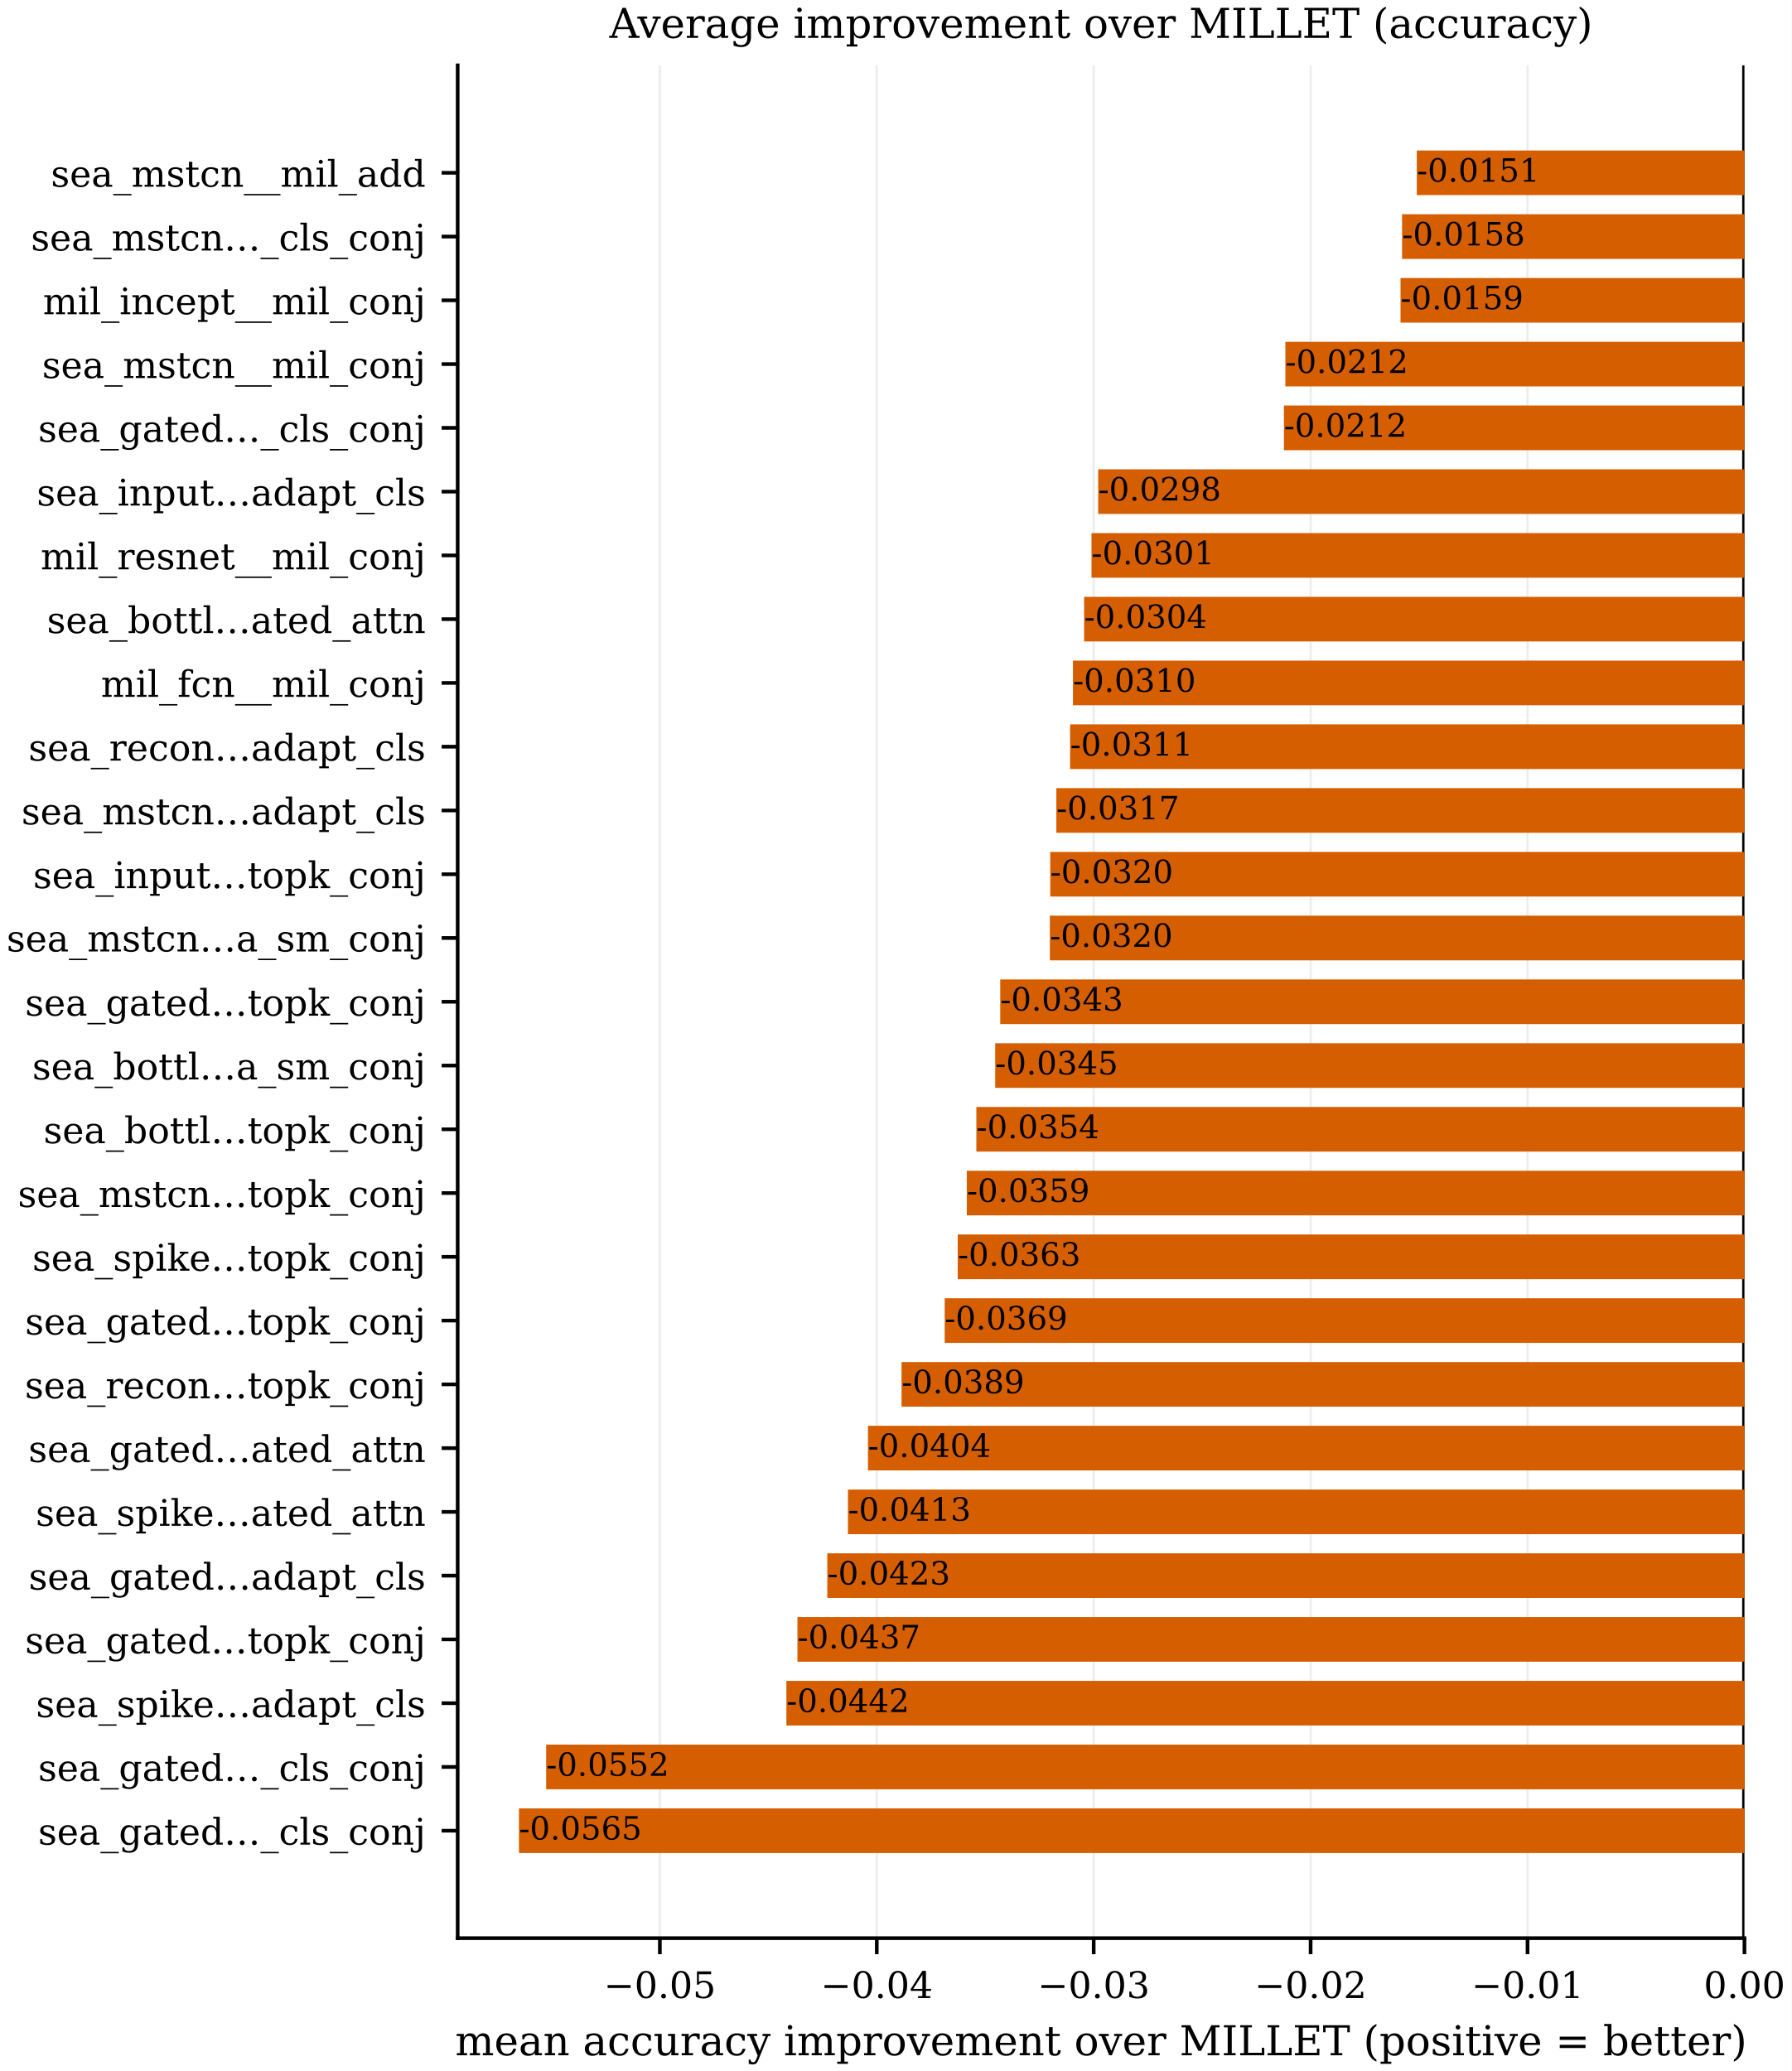
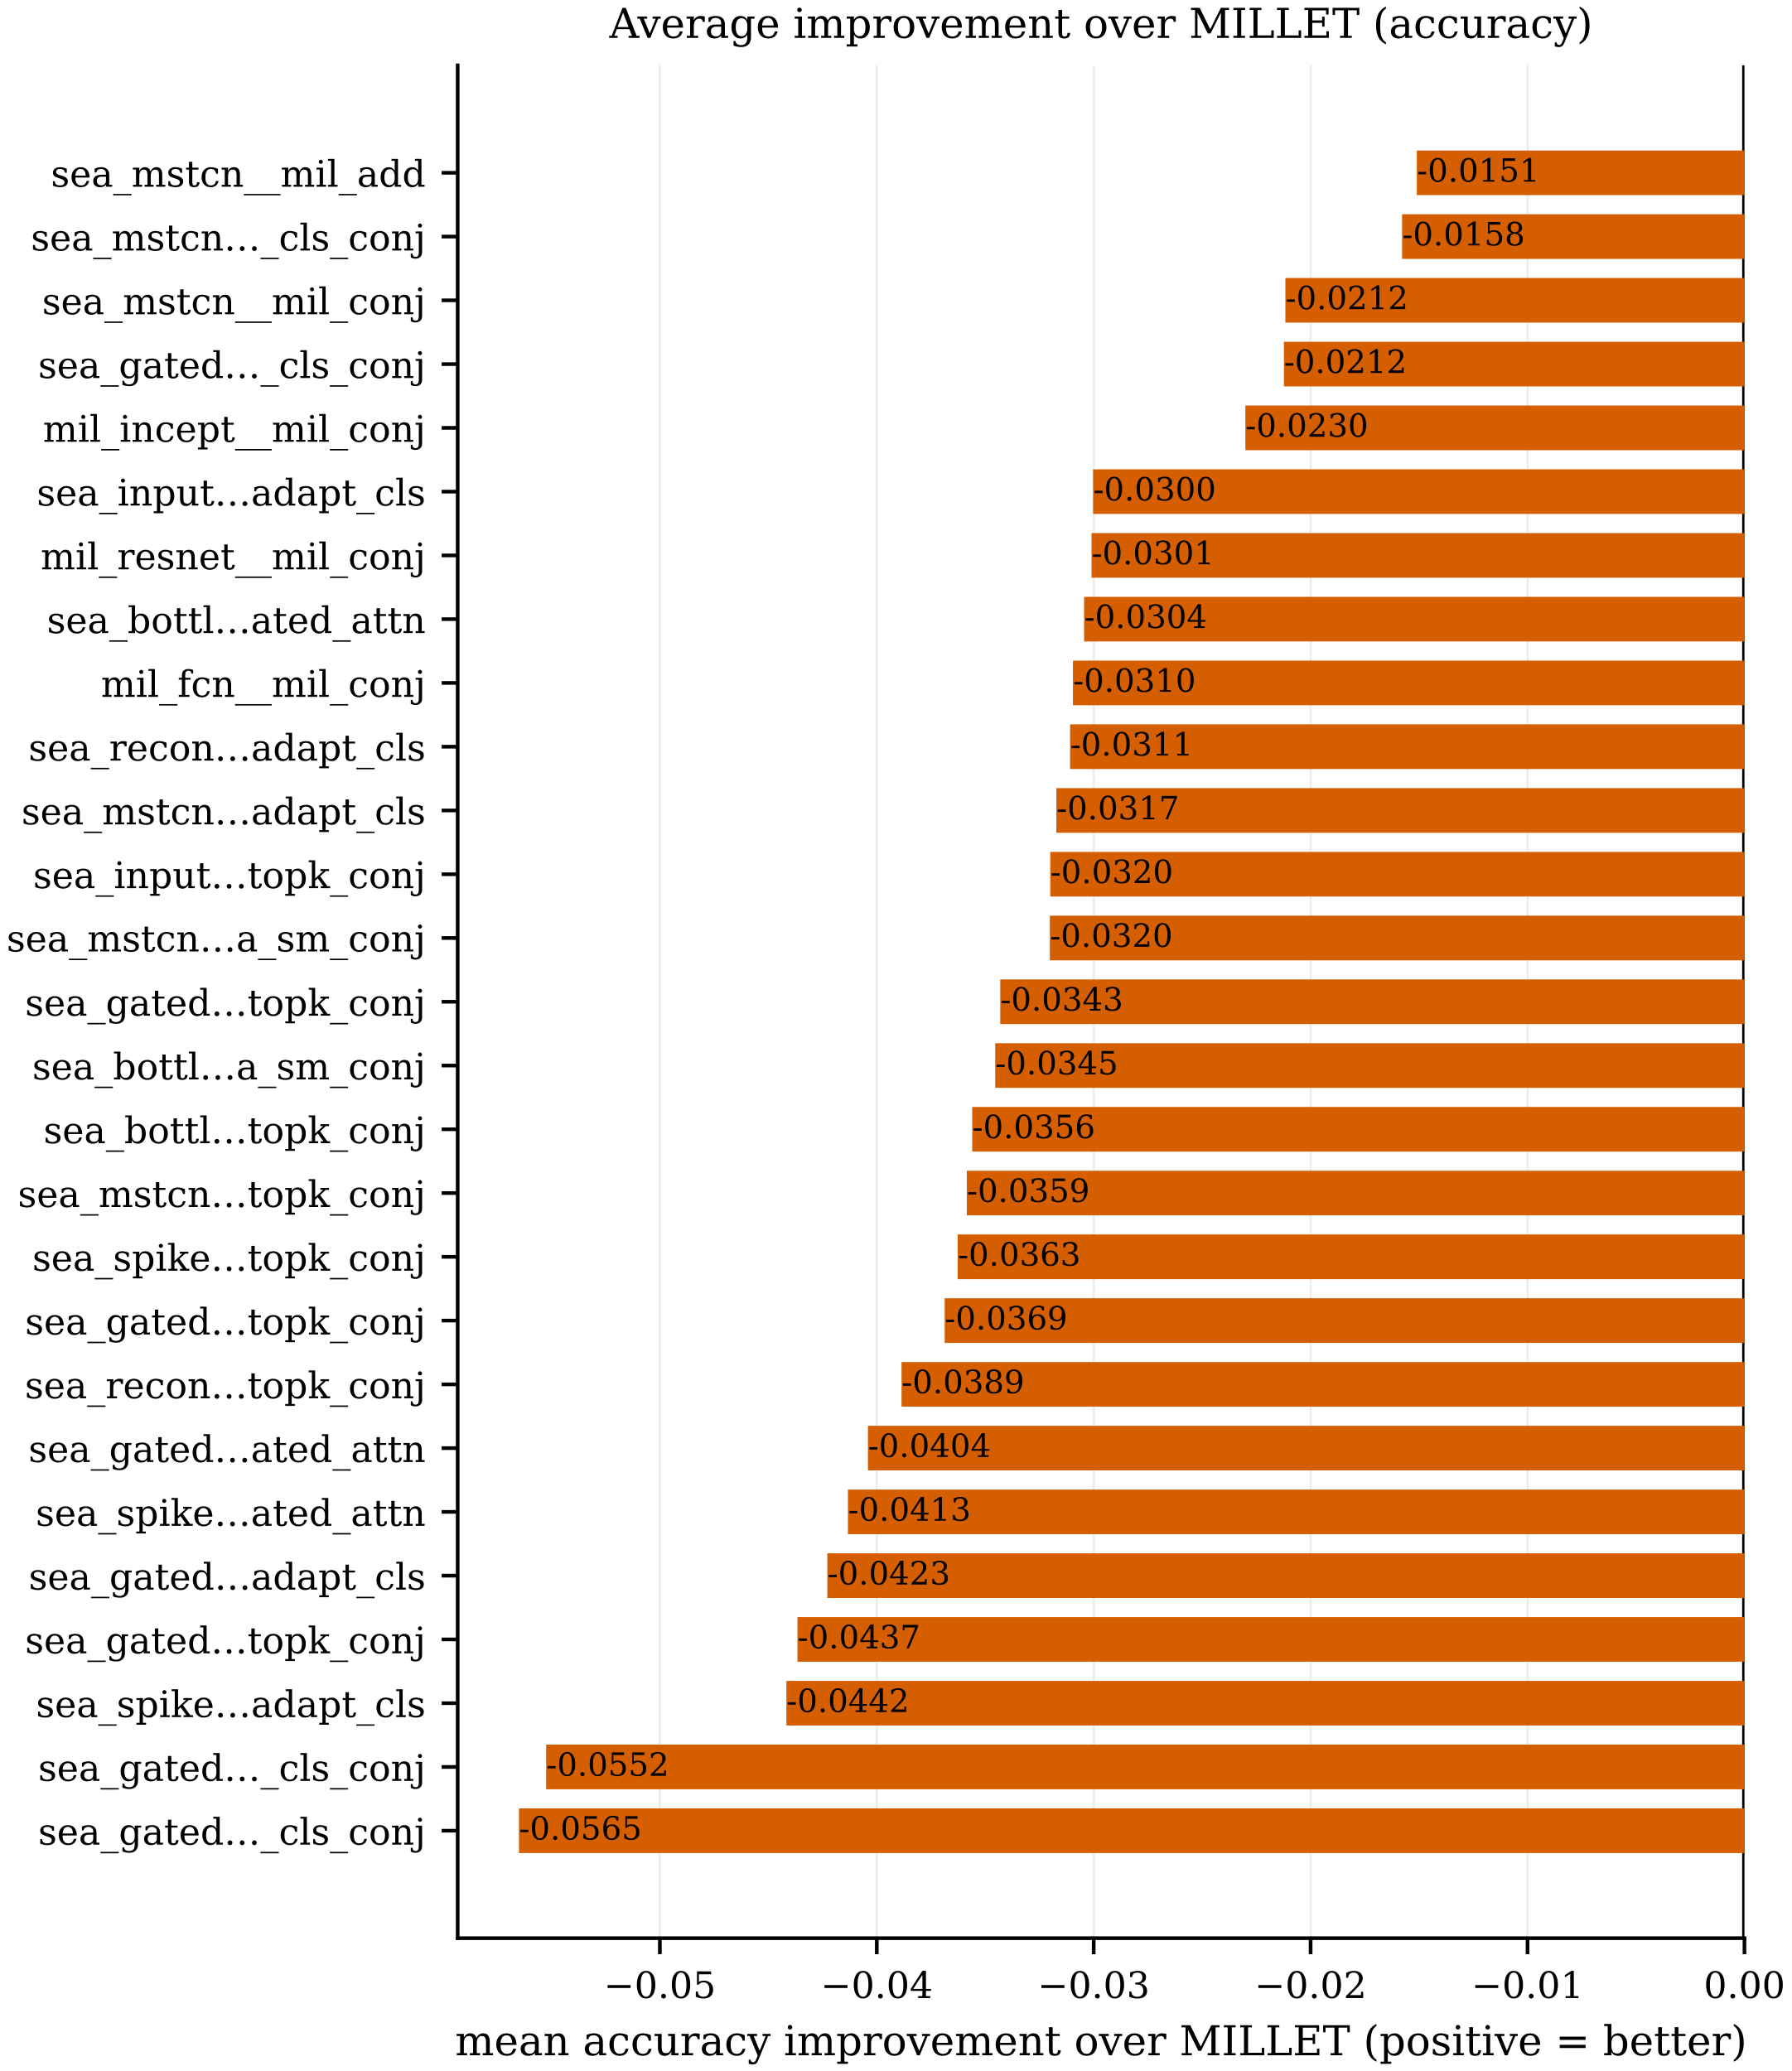
<svg xmlns="http://www.w3.org/2000/svg" xmlns:xlink="http://www.w3.org/1999/xlink" width="391.418pt" height="452.447pt" viewBox="0 0 391.418 452.447" version="1.1">
  <defs>
    <style type="text/css">*{stroke-linejoin: round; stroke-linecap: butt}</style>
  </defs>
  <g id="figure_1">
    <g id="patch_1">
      <path d="M 0 452.447  L 391.418 452.447  L 391.418 0  L 0 0  z " style="fill: #ffffff" />
    </g>
    <g id="axes_1">
      <g id="patch_2">
        <path d="M 99.979 423.426  L 381.071 423.426  L 381.071 14.279  L 99.979 14.279  z " style="fill: #ffffff" />
      </g>
      <g id="matplotlib.axis_1">
        <g id="xtick_1">
          <g id="line2d_1">
-             <path d="M 144.143 423.426  L 144.143 14.279  " clip-path="url(#p5afcd9047a)" style="fill: none; stroke: #cccccc; stroke-opacity: 0.35; stroke-width: 0.5; stroke-linecap: square" />
+             <path d="M 144.143 423.426  L 144.143 14.279  " clip-path="url(#p9f5df4ff34)" style="fill: none; stroke: #cccccc; stroke-opacity: 0.35; stroke-width: 0.5; stroke-linecap: square" />
          </g>
          <g id="line2d_2">
            <defs>
-               <path id="m6b99f79dd1" d="M 0 0  L 0 3.5  " style="stroke: #000000; stroke-width: 0.8" />
+               <path id="m2365018e92" d="M 0 0  L 0 3.5  " style="stroke: #000000; stroke-width: 0.8" />
            </defs>
            <g>
-               <use xlink:href="#m6b99f79dd1" x="144.143" y="423.426" style="stroke: #000000; stroke-width: 0.8" />
+               <use xlink:href="#m2365018e92" x="144.143" y="423.426" style="stroke: #000000; stroke-width: 0.8" />
            </g>
          </g>
          <g id="text_1">
            <text style="font: 8px 'DejaVu Serif', 'Times New Roman', 'Times', 'Computer Modern Roman', serif; text-anchor: middle" x="144.143" y="436.505" transform="rotate(-0 144.1431 436.5045)">−0.05</text>
          </g>
        </g>
        <g id="xtick_2">
          <g id="line2d_3">
-             <path d="M 191.529 423.426  L 191.529 14.279  " clip-path="url(#p5afcd9047a)" style="fill: none; stroke: #cccccc; stroke-opacity: 0.35; stroke-width: 0.5; stroke-linecap: square" />
+             <path d="M 191.529 423.426  L 191.529 14.279  " clip-path="url(#p9f5df4ff34)" style="fill: none; stroke: #cccccc; stroke-opacity: 0.35; stroke-width: 0.5; stroke-linecap: square" />
          </g>
          <g id="line2d_4">
            <g>
-               <use xlink:href="#m6b99f79dd1" x="191.529" y="423.426" style="stroke: #000000; stroke-width: 0.8" />
+               <use xlink:href="#m2365018e92" x="191.529" y="423.426" style="stroke: #000000; stroke-width: 0.8" />
            </g>
          </g>
          <g id="text_2">
            <text style="font: 8px 'DejaVu Serif', 'Times New Roman', 'Times', 'Computer Modern Roman', serif; text-anchor: middle" x="191.529" y="436.505" transform="rotate(-0 191.5287 436.5045)">−0.04</text>
          </g>
        </g>
        <g id="xtick_3">
          <g id="line2d_5">
-             <path d="M 238.914 423.426  L 238.914 14.279  " clip-path="url(#p5afcd9047a)" style="fill: none; stroke: #cccccc; stroke-opacity: 0.35; stroke-width: 0.5; stroke-linecap: square" />
+             <path d="M 238.914 423.426  L 238.914 14.279  " clip-path="url(#p9f5df4ff34)" style="fill: none; stroke: #cccccc; stroke-opacity: 0.35; stroke-width: 0.5; stroke-linecap: square" />
          </g>
          <g id="line2d_6">
            <g>
-               <use xlink:href="#m6b99f79dd1" x="238.914" y="423.426" style="stroke: #000000; stroke-width: 0.8" />
+               <use xlink:href="#m2365018e92" x="238.914" y="423.426" style="stroke: #000000; stroke-width: 0.8" />
            </g>
          </g>
          <g id="text_3">
            <text style="font: 8px 'DejaVu Serif', 'Times New Roman', 'Times', 'Computer Modern Roman', serif; text-anchor: middle" x="238.914" y="436.505" transform="rotate(-0 238.9143 436.5045)">−0.03</text>
          </g>
        </g>
        <g id="xtick_4">
          <g id="line2d_7">
-             <path d="M 286.3 423.426  L 286.3 14.279  " clip-path="url(#p5afcd9047a)" style="fill: none; stroke: #cccccc; stroke-opacity: 0.35; stroke-width: 0.5; stroke-linecap: square" />
+             <path d="M 286.3 423.426  L 286.3 14.279  " clip-path="url(#p9f5df4ff34)" style="fill: none; stroke: #cccccc; stroke-opacity: 0.35; stroke-width: 0.5; stroke-linecap: square" />
          </g>
          <g id="line2d_8">
            <g>
-               <use xlink:href="#m6b99f79dd1" x="286.3" y="423.426" style="stroke: #000000; stroke-width: 0.8" />
+               <use xlink:href="#m2365018e92" x="286.3" y="423.426" style="stroke: #000000; stroke-width: 0.8" />
            </g>
          </g>
          <g id="text_4">
            <text style="font: 8px 'DejaVu Serif', 'Times New Roman', 'Times', 'Computer Modern Roman', serif; text-anchor: middle" x="286.3" y="436.505" transform="rotate(-0 286.3 436.5045)">−0.02</text>
          </g>
        </g>
        <g id="xtick_5">
          <g id="line2d_9">
-             <path d="M 333.686 423.426  L 333.686 14.279  " clip-path="url(#p5afcd9047a)" style="fill: none; stroke: #cccccc; stroke-opacity: 0.35; stroke-width: 0.5; stroke-linecap: square" />
+             <path d="M 333.686 423.426  L 333.686 14.279  " clip-path="url(#p9f5df4ff34)" style="fill: none; stroke: #cccccc; stroke-opacity: 0.35; stroke-width: 0.5; stroke-linecap: square" />
          </g>
          <g id="line2d_10">
            <g>
-               <use xlink:href="#m6b99f79dd1" x="333.686" y="423.426" style="stroke: #000000; stroke-width: 0.8" />
+               <use xlink:href="#m2365018e92" x="333.686" y="423.426" style="stroke: #000000; stroke-width: 0.8" />
            </g>
          </g>
          <g id="text_5">
            <text style="font: 8px 'DejaVu Serif', 'Times New Roman', 'Times', 'Computer Modern Roman', serif; text-anchor: middle" x="333.686" y="436.505" transform="rotate(-0 333.6856 436.5045)">−0.01</text>
          </g>
        </g>
        <g id="xtick_6">
          <g id="line2d_11">
-             <path d="M 381.071 423.426  L 381.071 14.279  " clip-path="url(#p5afcd9047a)" style="fill: none; stroke: #cccccc; stroke-opacity: 0.35; stroke-width: 0.5; stroke-linecap: square" />
+             <path d="M 381.071 423.426  L 381.071 14.279  " clip-path="url(#p9f5df4ff34)" style="fill: none; stroke: #cccccc; stroke-opacity: 0.35; stroke-width: 0.5; stroke-linecap: square" />
          </g>
          <g id="line2d_12">
            <g>
-               <use xlink:href="#m6b99f79dd1" x="381.071" y="423.426" style="stroke: #000000; stroke-width: 0.8" />
+               <use xlink:href="#m2365018e92" x="381.071" y="423.426" style="stroke: #000000; stroke-width: 0.8" />
            </g>
          </g>
          <g id="text_6">
            <text style="font: 8px 'DejaVu Serif', 'Times New Roman', 'Times', 'Computer Modern Roman', serif; text-anchor: middle" x="381.071" y="436.505" transform="rotate(-0 381.0713 436.5045)">0.00</text>
          </g>
        </g>
        <g id="text_7">
          <text style="font: 9px 'DejaVu Serif', 'Times New Roman', 'Times', 'Computer Modern Roman', serif; text-anchor: middle" x="240.525" y="449.007" transform="rotate(-0 240.525 449.0069)">mean accuracy improvement over MILLET (positive = better)</text>
        </g>
      </g>
      <g id="matplotlib.axis_2">
        <g id="ytick_1">
          <g id="line2d_13">
            <defs>
-               <path id="m6e3a7fc413" d="M 0 0  L -3.5 0  " style="stroke: #000000; stroke-width: 0.8" />
+               <path id="mb1635cd831" d="M 0 0  L -3.5 0  " style="stroke: #000000; stroke-width: 0.8" />
            </defs>
            <g>
-               <use xlink:href="#m6e3a7fc413" x="99.979" y="37.752" style="stroke: #000000; stroke-width: 0.8" />
+               <use xlink:href="#mb1635cd831" x="99.979" y="37.752" style="stroke: #000000; stroke-width: 0.8" />
            </g>
          </g>
          <g id="text_8">
            <text style="font: 8px 'DejaVu Serif', 'Times New Roman', 'Times', 'Computer Modern Roman', serif; text-anchor: end" x="92.979" y="40.791" transform="rotate(-0 92.97875 40.79134)">sea_mstcn__mil_add</text>
          </g>
        </g>
        <g id="ytick_2">
          <g id="line2d_14">
            <g>
-               <use xlink:href="#m6e3a7fc413" x="99.979" y="51.683" style="stroke: #000000; stroke-width: 0.8" />
+               <use xlink:href="#mb1635cd831" x="99.979" y="51.683" style="stroke: #000000; stroke-width: 0.8" />
            </g>
          </g>
          <g id="text_9">
            <text style="font: 8px 'DejaVu Serif', 'Times New Roman', 'Times', 'Computer Modern Roman', serif; text-anchor: end" x="92.979" y="54.722" transform="rotate(-0 92.97875 54.72213)">sea_mstcn…_cls_conj</text>
          </g>
        </g>
        <g id="ytick_3">
          <g id="line2d_15">
            <g>
-               <use xlink:href="#m6e3a7fc413" x="99.979" y="65.614" style="stroke: #000000; stroke-width: 0.8" />
+               <use xlink:href="#mb1635cd831" x="99.979" y="65.614" style="stroke: #000000; stroke-width: 0.8" />
            </g>
          </g>
          <g id="text_10">
-             <text style="font: 8px 'DejaVu Serif', 'Times New Roman', 'Times', 'Computer Modern Roman', serif; text-anchor: end" x="92.979" y="68.653" transform="rotate(-0 92.97875 68.65292)">mil_incept__mil_conj</text>
+             <text style="font: 8px 'DejaVu Serif', 'Times New Roman', 'Times', 'Computer Modern Roman', serif; text-anchor: end" x="92.979" y="68.653" transform="rotate(-0 92.97875 68.65292)">sea_mstcn__mil_conj</text>
          </g>
        </g>
        <g id="ytick_4">
          <g id="line2d_16">
            <g>
-               <use xlink:href="#m6e3a7fc413" x="99.979" y="79.544" style="stroke: #000000; stroke-width: 0.8" />
+               <use xlink:href="#mb1635cd831" x="99.979" y="79.544" style="stroke: #000000; stroke-width: 0.8" />
            </g>
          </g>
          <g id="text_11">
-             <text style="font: 8px 'DejaVu Serif', 'Times New Roman', 'Times', 'Computer Modern Roman', serif; text-anchor: end" x="92.979" y="82.584" transform="rotate(-0 92.97875 82.5837)">sea_mstcn__mil_conj</text>
+             <text style="font: 8px 'DejaVu Serif', 'Times New Roman', 'Times', 'Computer Modern Roman', serif; text-anchor: end" x="92.979" y="82.584" transform="rotate(-0 92.97875 82.5837)">sea_gated…_cls_conj</text>
          </g>
        </g>
        <g id="ytick_5">
          <g id="line2d_17">
            <g>
-               <use xlink:href="#m6e3a7fc413" x="99.979" y="93.475" style="stroke: #000000; stroke-width: 0.8" />
+               <use xlink:href="#mb1635cd831" x="99.979" y="93.475" style="stroke: #000000; stroke-width: 0.8" />
            </g>
          </g>
          <g id="text_12">
-             <text style="font: 8px 'DejaVu Serif', 'Times New Roman', 'Times', 'Computer Modern Roman', serif; text-anchor: end" x="92.979" y="96.514" transform="rotate(-0 92.97875 96.51449)">sea_gated…_cls_conj</text>
+             <text style="font: 8px 'DejaVu Serif', 'Times New Roman', 'Times', 'Computer Modern Roman', serif; text-anchor: end" x="92.979" y="96.514" transform="rotate(-0 92.97875 96.51449)">mil_incept__mil_conj</text>
          </g>
        </g>
        <g id="ytick_6">
          <g id="line2d_18">
            <g>
-               <use xlink:href="#m6e3a7fc413" x="99.979" y="107.406" style="stroke: #000000; stroke-width: 0.8" />
+               <use xlink:href="#mb1635cd831" x="99.979" y="107.406" style="stroke: #000000; stroke-width: 0.8" />
            </g>
          </g>
          <g id="text_13">
            <text style="font: 8px 'DejaVu Serif', 'Times New Roman', 'Times', 'Computer Modern Roman', serif; text-anchor: end" x="92.979" y="110.445" transform="rotate(-0 92.97875 110.4453)">sea_input…adapt_cls</text>
          </g>
        </g>
        <g id="ytick_7">
          <g id="line2d_19">
            <g>
-               <use xlink:href="#m6e3a7fc413" x="99.979" y="121.337" style="stroke: #000000; stroke-width: 0.8" />
+               <use xlink:href="#mb1635cd831" x="99.979" y="121.337" style="stroke: #000000; stroke-width: 0.8" />
            </g>
          </g>
          <g id="text_14">
            <text style="font: 8px 'DejaVu Serif', 'Times New Roman', 'Times', 'Computer Modern Roman', serif; text-anchor: end" x="92.979" y="124.376" transform="rotate(-0 92.97875 124.3761)">mil_resnet__mil_conj</text>
          </g>
        </g>
        <g id="ytick_8">
          <g id="line2d_20">
            <g>
-               <use xlink:href="#m6e3a7fc413" x="99.979" y="135.267" style="stroke: #000000; stroke-width: 0.8" />
+               <use xlink:href="#mb1635cd831" x="99.979" y="135.267" style="stroke: #000000; stroke-width: 0.8" />
            </g>
          </g>
          <g id="text_15">
            <text style="font: 8px 'DejaVu Serif', 'Times New Roman', 'Times', 'Computer Modern Roman', serif; text-anchor: end" x="92.979" y="138.307" transform="rotate(-0 92.97875 138.3068)">sea_bottl…ated_attn</text>
          </g>
        </g>
        <g id="ytick_9">
          <g id="line2d_21">
            <g>
-               <use xlink:href="#m6e3a7fc413" x="99.979" y="149.198" style="stroke: #000000; stroke-width: 0.8" />
+               <use xlink:href="#mb1635cd831" x="99.979" y="149.198" style="stroke: #000000; stroke-width: 0.8" />
            </g>
          </g>
          <g id="text_16">
            <text style="font: 8px 'DejaVu Serif', 'Times New Roman', 'Times', 'Computer Modern Roman', serif; text-anchor: end" x="92.979" y="152.238" transform="rotate(-0 92.97875 152.2376)">mil_fcn__mil_conj</text>
          </g>
        </g>
        <g id="ytick_10">
          <g id="line2d_22">
            <g>
-               <use xlink:href="#m6e3a7fc413" x="99.979" y="163.129" style="stroke: #000000; stroke-width: 0.8" />
+               <use xlink:href="#mb1635cd831" x="99.979" y="163.129" style="stroke: #000000; stroke-width: 0.8" />
            </g>
          </g>
          <g id="text_17">
            <text style="font: 8px 'DejaVu Serif', 'Times New Roman', 'Times', 'Computer Modern Roman', serif; text-anchor: end" x="92.979" y="166.168" transform="rotate(-0 92.97875 166.1684)">sea_recon…adapt_cls</text>
          </g>
        </g>
        <g id="ytick_11">
          <g id="line2d_23">
            <g>
-               <use xlink:href="#m6e3a7fc413" x="99.979" y="177.06" style="stroke: #000000; stroke-width: 0.8" />
+               <use xlink:href="#mb1635cd831" x="99.979" y="177.06" style="stroke: #000000; stroke-width: 0.8" />
            </g>
          </g>
          <g id="text_18">
            <text style="font: 8px 'DejaVu Serif', 'Times New Roman', 'Times', 'Computer Modern Roman', serif; text-anchor: end" x="92.979" y="180.099" transform="rotate(-0 92.97875 180.0992)">sea_mstcn…adapt_cls</text>
          </g>
        </g>
        <g id="ytick_12">
          <g id="line2d_24">
            <g>
-               <use xlink:href="#m6e3a7fc413" x="99.979" y="190.991" style="stroke: #000000; stroke-width: 0.8" />
+               <use xlink:href="#mb1635cd831" x="99.979" y="190.991" style="stroke: #000000; stroke-width: 0.8" />
            </g>
          </g>
          <g id="text_19">
            <text style="font: 8px 'DejaVu Serif', 'Times New Roman', 'Times', 'Computer Modern Roman', serif; text-anchor: end" x="92.979" y="194.03" transform="rotate(-0 92.97875 194.03)">sea_input…topk_conj</text>
          </g>
        </g>
        <g id="ytick_13">
          <g id="line2d_25">
            <g>
-               <use xlink:href="#m6e3a7fc413" x="99.979" y="204.921" style="stroke: #000000; stroke-width: 0.8" />
+               <use xlink:href="#mb1635cd831" x="99.979" y="204.921" style="stroke: #000000; stroke-width: 0.8" />
            </g>
          </g>
          <g id="text_20">
            <text style="font: 8px 'DejaVu Serif', 'Times New Roman', 'Times', 'Computer Modern Roman', serif; text-anchor: end" x="92.979" y="207.865" transform="rotate(-0 92.97875 207.8645)">sea_mstcn…a_sm_conj</text>
          </g>
        </g>
        <g id="ytick_14">
          <g id="line2d_26">
            <g>
-               <use xlink:href="#m6e3a7fc413" x="99.979" y="218.852" style="stroke: #000000; stroke-width: 0.8" />
+               <use xlink:href="#mb1635cd831" x="99.979" y="218.852" style="stroke: #000000; stroke-width: 0.8" />
            </g>
          </g>
          <g id="text_21">
            <text style="font: 8px 'DejaVu Serif', 'Times New Roman', 'Times', 'Computer Modern Roman', serif; text-anchor: end" x="92.979" y="221.892" transform="rotate(-0 92.97875 221.8916)">sea_gated…topk_conj</text>
          </g>
        </g>
        <g id="ytick_15">
          <g id="line2d_27">
            <g>
-               <use xlink:href="#m6e3a7fc413" x="99.979" y="232.783" style="stroke: #000000; stroke-width: 0.8" />
+               <use xlink:href="#mb1635cd831" x="99.979" y="232.783" style="stroke: #000000; stroke-width: 0.8" />
            </g>
          </g>
          <g id="text_22">
            <text style="font: 8px 'DejaVu Serif', 'Times New Roman', 'Times', 'Computer Modern Roman', serif; text-anchor: end" x="92.979" y="235.822" transform="rotate(-0 92.97875 235.8224)">sea_bottl…a_sm_conj</text>
          </g>
        </g>
        <g id="ytick_16">
          <g id="line2d_28">
            <g>
-               <use xlink:href="#m6e3a7fc413" x="99.979" y="246.714" style="stroke: #000000; stroke-width: 0.8" />
+               <use xlink:href="#mb1635cd831" x="99.979" y="246.714" style="stroke: #000000; stroke-width: 0.8" />
            </g>
          </g>
          <g id="text_23">
            <text style="font: 8px 'DejaVu Serif', 'Times New Roman', 'Times', 'Computer Modern Roman', serif; text-anchor: end" x="92.979" y="249.753" transform="rotate(-0 92.97875 249.7531)">sea_bottl…topk_conj</text>
          </g>
        </g>
        <g id="ytick_17">
          <g id="line2d_29">
            <g>
-               <use xlink:href="#m6e3a7fc413" x="99.979" y="260.645" style="stroke: #000000; stroke-width: 0.8" />
+               <use xlink:href="#mb1635cd831" x="99.979" y="260.645" style="stroke: #000000; stroke-width: 0.8" />
            </g>
          </g>
          <g id="text_24">
            <text style="font: 8px 'DejaVu Serif', 'Times New Roman', 'Times', 'Computer Modern Roman', serif; text-anchor: end" x="92.979" y="263.684" transform="rotate(-0 92.97875 263.6839)">sea_mstcn…topk_conj</text>
          </g>
        </g>
        <g id="ytick_18">
          <g id="line2d_30">
            <g>
-               <use xlink:href="#m6e3a7fc413" x="99.979" y="274.575" style="stroke: #000000; stroke-width: 0.8" />
+               <use xlink:href="#mb1635cd831" x="99.979" y="274.575" style="stroke: #000000; stroke-width: 0.8" />
            </g>
          </g>
          <g id="text_25">
            <text style="font: 8px 'DejaVu Serif', 'Times New Roman', 'Times', 'Computer Modern Roman', serif; text-anchor: end" x="92.979" y="277.615" transform="rotate(-0 92.97875 277.6147)">sea_spike…topk_conj</text>
          </g>
        </g>
        <g id="ytick_19">
          <g id="line2d_31">
            <g>
-               <use xlink:href="#m6e3a7fc413" x="99.979" y="288.506" style="stroke: #000000; stroke-width: 0.8" />
+               <use xlink:href="#mb1635cd831" x="99.979" y="288.506" style="stroke: #000000; stroke-width: 0.8" />
            </g>
          </g>
          <g id="text_26">
            <text style="font: 8px 'DejaVu Serif', 'Times New Roman', 'Times', 'Computer Modern Roman', serif; text-anchor: end" x="92.979" y="291.546" transform="rotate(-0 92.97875 291.5455)">sea_gated…topk_conj</text>
          </g>
        </g>
        <g id="ytick_20">
          <g id="line2d_32">
            <g>
-               <use xlink:href="#m6e3a7fc413" x="99.979" y="302.437" style="stroke: #000000; stroke-width: 0.8" />
+               <use xlink:href="#mb1635cd831" x="99.979" y="302.437" style="stroke: #000000; stroke-width: 0.8" />
            </g>
          </g>
          <g id="text_27">
            <text style="font: 8px 'DejaVu Serif', 'Times New Roman', 'Times', 'Computer Modern Roman', serif; text-anchor: end" x="92.979" y="305.476" transform="rotate(-0 92.97875 305.4763)">sea_recon…topk_conj</text>
          </g>
        </g>
        <g id="ytick_21">
          <g id="line2d_33">
            <g>
-               <use xlink:href="#m6e3a7fc413" x="99.979" y="316.368" style="stroke: #000000; stroke-width: 0.8" />
+               <use xlink:href="#mb1635cd831" x="99.979" y="316.368" style="stroke: #000000; stroke-width: 0.8" />
            </g>
          </g>
          <g id="text_28">
            <text style="font: 8px 'DejaVu Serif', 'Times New Roman', 'Times', 'Computer Modern Roman', serif; text-anchor: end" x="92.979" y="319.407" transform="rotate(-0 92.97875 319.4071)">sea_gated…ated_attn</text>
          </g>
        </g>
        <g id="ytick_22">
          <g id="line2d_34">
            <g>
-               <use xlink:href="#m6e3a7fc413" x="99.979" y="330.298" style="stroke: #000000; stroke-width: 0.8" />
+               <use xlink:href="#mb1635cd831" x="99.979" y="330.298" style="stroke: #000000; stroke-width: 0.8" />
            </g>
          </g>
          <g id="text_29">
            <text style="font: 8px 'DejaVu Serif', 'Times New Roman', 'Times', 'Computer Modern Roman', serif; text-anchor: end" x="92.979" y="333.338" transform="rotate(-0 92.97875 333.3379)">sea_spike…ated_attn</text>
          </g>
        </g>
        <g id="ytick_23">
          <g id="line2d_35">
            <g>
-               <use xlink:href="#m6e3a7fc413" x="99.979" y="344.229" style="stroke: #000000; stroke-width: 0.8" />
+               <use xlink:href="#mb1635cd831" x="99.979" y="344.229" style="stroke: #000000; stroke-width: 0.8" />
            </g>
          </g>
          <g id="text_30">
            <text style="font: 8px 'DejaVu Serif', 'Times New Roman', 'Times', 'Computer Modern Roman', serif; text-anchor: end" x="92.979" y="347.269" transform="rotate(-0 92.97875 347.2686)">sea_gated…adapt_cls</text>
          </g>
        </g>
        <g id="ytick_24">
          <g id="line2d_36">
            <g>
-               <use xlink:href="#m6e3a7fc413" x="99.979" y="358.16" style="stroke: #000000; stroke-width: 0.8" />
+               <use xlink:href="#mb1635cd831" x="99.979" y="358.16" style="stroke: #000000; stroke-width: 0.8" />
            </g>
          </g>
          <g id="text_31">
            <text style="font: 8px 'DejaVu Serif', 'Times New Roman', 'Times', 'Computer Modern Roman', serif; text-anchor: end" x="92.979" y="361.199" transform="rotate(-0 92.97875 361.1994)">sea_gated…topk_conj</text>
          </g>
        </g>
        <g id="ytick_25">
          <g id="line2d_37">
            <g>
-               <use xlink:href="#m6e3a7fc413" x="99.979" y="372.091" style="stroke: #000000; stroke-width: 0.8" />
+               <use xlink:href="#mb1635cd831" x="99.979" y="372.091" style="stroke: #000000; stroke-width: 0.8" />
            </g>
          </g>
          <g id="text_32">
            <text style="font: 8px 'DejaVu Serif', 'Times New Roman', 'Times', 'Computer Modern Roman', serif; text-anchor: end" x="92.979" y="375.13" transform="rotate(-0 92.97875 375.1302)">sea_spike…adapt_cls</text>
          </g>
        </g>
        <g id="ytick_26">
          <g id="line2d_38">
            <g>
-               <use xlink:href="#m6e3a7fc413" x="99.979" y="386.022" style="stroke: #000000; stroke-width: 0.8" />
+               <use xlink:href="#mb1635cd831" x="99.979" y="386.022" style="stroke: #000000; stroke-width: 0.8" />
            </g>
          </g>
          <g id="text_33">
            <text style="font: 8px 'DejaVu Serif', 'Times New Roman', 'Times', 'Computer Modern Roman', serif; text-anchor: end" x="92.979" y="389.061" transform="rotate(-0 92.97875 389.061)">sea_gated…_cls_conj</text>
          </g>
        </g>
        <g id="ytick_27">
          <g id="line2d_39">
            <g>
-               <use xlink:href="#m6e3a7fc413" x="99.979" y="399.952" style="stroke: #000000; stroke-width: 0.8" />
+               <use xlink:href="#mb1635cd831" x="99.979" y="399.952" style="stroke: #000000; stroke-width: 0.8" />
            </g>
          </g>
          <g id="text_34">
            <text style="font: 8px 'DejaVu Serif', 'Times New Roman', 'Times', 'Computer Modern Roman', serif; text-anchor: end" x="92.979" y="402.992" transform="rotate(-0 92.97875 402.9918)">sea_gated…_cls_conj</text>
          </g>
        </g>
      </g>
      <g id="line2d_40">
-         <path d="M 381.071 423.426  L 381.071 14.279  " clip-path="url(#p5afcd9047a)" style="fill: none; stroke: #000000; stroke-linecap: square" />
+         <path d="M 381.071 423.426  L 381.071 14.279  " clip-path="url(#p9f5df4ff34)" style="fill: none; stroke: #000000; stroke-linecap: square" />
      </g>
      <g id="patch_3">
        <path d="M 99.979 423.426  L 99.979 14.279  " style="fill: none; stroke: #000000; stroke-width: 0.8; stroke-linejoin: miter; stroke-linecap: square" />
      </g>
      <g id="patch_4">
        <path d="M 99.979 423.426  L 381.071 423.426  " style="fill: none; stroke: #000000; stroke-width: 0.8; stroke-linejoin: miter; stroke-linecap: square" />
      </g>
      <g id="patch_5">
-         <path d="M 381.071 32.876  L 309.496 32.876  L 309.496 42.628  L 381.071 42.628  z " clip-path="url(#p5afcd9047a)" style="fill: #d55e00" />
+         <path d="M 381.071 32.876  L 309.496 32.876  L 309.496 42.628  L 381.071 42.628  z " clip-path="url(#p9f5df4ff34)" style="fill: #d55e00" />
      </g>
      <g id="patch_6">
-         <path d="M 381.071 46.807  L 306.274 46.807  L 306.274 56.559  L 381.071 56.559  z " clip-path="url(#p5afcd9047a)" style="fill: #d55e00" />
+         <path d="M 381.071 46.807  L 306.274 46.807  L 306.274 56.559  L 381.071 56.559  z " clip-path="url(#p9f5df4ff34)" style="fill: #d55e00" />
      </g>
      <g id="patch_7">
-         <path d="M 381.071 60.738  L 305.942 60.738  L 305.942 70.489  L 381.071 70.489  z " clip-path="url(#p5afcd9047a)" style="fill: #d55e00" />
+         <path d="M 381.071 60.738  L 280.782 60.738  L 280.782 70.489  L 381.071 70.489  z " clip-path="url(#p9f5df4ff34)" style="fill: #d55e00" />
      </g>
      <g id="patch_8">
-         <path d="M 381.071 74.669  L 280.782 74.669  L 280.782 84.42  L 381.071 84.42  z " clip-path="url(#p5afcd9047a)" style="fill: #d55e00" />
+         <path d="M 381.071 74.669  L 280.466 74.669  L 280.466 84.42  L 381.071 84.42  z " clip-path="url(#p9f5df4ff34)" style="fill: #d55e00" />
      </g>
      <g id="patch_9">
-         <path d="M 381.071 88.599  L 280.466 88.599  L 280.466 98.351  L 381.071 98.351  z " clip-path="url(#p5afcd9047a)" style="fill: #d55e00" />
+         <path d="M 381.071 88.599  L 272.044 88.599  L 272.044 98.351  L 381.071 98.351  z " clip-path="url(#p9f5df4ff34)" style="fill: #d55e00" />
      </g>
      <g id="patch_10">
-         <path d="M 381.071 102.53  L 239.891 102.53  L 239.891 112.282  L 381.071 112.282  z " clip-path="url(#p5afcd9047a)" style="fill: #d55e00" />
+         <path d="M 381.071 102.53  L 238.784 102.53  L 238.784 112.282  L 381.071 112.282  z " clip-path="url(#p9f5df4ff34)" style="fill: #d55e00" />
      </g>
      <g id="patch_11">
-         <path d="M 381.071 116.461  L 238.434 116.461  L 238.434 126.212  L 381.071 126.212  z " clip-path="url(#p5afcd9047a)" style="fill: #d55e00" />
+         <path d="M 381.071 116.461  L 238.434 116.461  L 238.434 126.212  L 381.071 126.212  z " clip-path="url(#p9f5df4ff34)" style="fill: #d55e00" />
      </g>
      <g id="patch_12">
-         <path d="M 381.071 130.392  L 236.821 130.392  L 236.821 140.143  L 381.071 140.143  z " clip-path="url(#p5afcd9047a)" style="fill: #d55e00" />
+         <path d="M 381.071 130.392  L 236.821 130.392  L 236.821 140.143  L 381.071 140.143  z " clip-path="url(#p9f5df4ff34)" style="fill: #d55e00" />
      </g>
      <g id="patch_13">
-         <path d="M 381.071 144.322  L 234.378 144.322  L 234.378 154.074  L 381.071 154.074  z " clip-path="url(#p5afcd9047a)" style="fill: #d55e00" />
+         <path d="M 381.071 144.322  L 234.378 144.322  L 234.378 154.074  L 381.071 154.074  z " clip-path="url(#p9f5df4ff34)" style="fill: #d55e00" />
      </g>
      <g id="patch_14">
-         <path d="M 381.071 158.253  L 233.763 158.253  L 233.763 168.005  L 381.071 168.005  z " clip-path="url(#p5afcd9047a)" style="fill: #d55e00" />
+         <path d="M 381.071 158.253  L 233.763 158.253  L 233.763 168.005  L 381.071 168.005  z " clip-path="url(#p9f5df4ff34)" style="fill: #d55e00" />
      </g>
      <g id="patch_15">
-         <path d="M 381.071 172.184  L 230.756 172.184  L 230.756 181.936  L 381.071 181.936  z " clip-path="url(#p5afcd9047a)" style="fill: #d55e00" />
+         <path d="M 381.071 172.184  L 230.756 172.184  L 230.756 181.936  L 381.071 181.936  z " clip-path="url(#p9f5df4ff34)" style="fill: #d55e00" />
      </g>
      <g id="patch_16">
-         <path d="M 381.071 186.115  L 229.425 186.115  L 229.425 195.866  L 381.071 195.866  z " clip-path="url(#p5afcd9047a)" style="fill: #d55e00" />
+         <path d="M 381.071 186.115  L 229.425 186.115  L 229.425 195.866  L 381.071 195.866  z " clip-path="url(#p9f5df4ff34)" style="fill: #d55e00" />
      </g>
      <g id="patch_17">
-         <path d="M 381.071 200.046  L 229.34 200.046  L 229.34 209.797  L 381.071 209.797  z " clip-path="url(#p5afcd9047a)" style="fill: #d55e00" />
+         <path d="M 381.071 200.046  L 229.34 200.046  L 229.34 209.797  L 381.071 209.797  z " clip-path="url(#p9f5df4ff34)" style="fill: #d55e00" />
      </g>
      <g id="patch_18">
-         <path d="M 381.071 213.976  L 218.498 213.976  L 218.498 223.728  L 381.071 223.728  z " clip-path="url(#p5afcd9047a)" style="fill: #d55e00" />
+         <path d="M 381.071 213.976  L 218.498 213.976  L 218.498 223.728  L 381.071 223.728  z " clip-path="url(#p9f5df4ff34)" style="fill: #d55e00" />
      </g>
      <g id="patch_19">
-         <path d="M 381.071 227.907  L 217.398 227.907  L 217.398 237.659  L 381.071 237.659  z " clip-path="url(#p5afcd9047a)" style="fill: #d55e00" />
+         <path d="M 381.071 227.907  L 217.398 227.907  L 217.398 237.659  L 381.071 237.659  z " clip-path="url(#p9f5df4ff34)" style="fill: #d55e00" />
      </g>
      <g id="patch_20">
-         <path d="M 381.071 241.838  L 213.28 241.838  L 213.28 251.59  L 381.071 251.59  z " clip-path="url(#p5afcd9047a)" style="fill: #d55e00" />
+         <path d="M 381.071 241.838  L 212.378 241.838  L 212.378 251.59  L 381.071 251.59  z " clip-path="url(#p9f5df4ff34)" style="fill: #d55e00" />
      </g>
      <g id="patch_21">
-         <path d="M 381.071 255.769  L 211.193 255.769  L 211.193 265.52  L 381.071 265.52  z " clip-path="url(#p5afcd9047a)" style="fill: #d55e00" />
+         <path d="M 381.071 255.769  L 211.193 255.769  L 211.193 265.52  L 381.071 265.52  z " clip-path="url(#p9f5df4ff34)" style="fill: #d55e00" />
      </g>
      <g id="patch_22">
-         <path d="M 381.071 269.7  L 209.207 269.7  L 209.207 279.451  L 381.071 279.451  z " clip-path="url(#p5afcd9047a)" style="fill: #d55e00" />
+         <path d="M 381.071 269.7  L 209.207 269.7  L 209.207 279.451  L 381.071 279.451  z " clip-path="url(#p9f5df4ff34)" style="fill: #d55e00" />
      </g>
      <g id="patch_23">
-         <path d="M 381.071 283.63  L 206.364 283.63  L 206.364 293.382  L 381.071 293.382  z " clip-path="url(#p5afcd9047a)" style="fill: #d55e00" />
+         <path d="M 381.071 283.63  L 206.364 283.63  L 206.364 293.382  L 381.071 293.382  z " clip-path="url(#p9f5df4ff34)" style="fill: #d55e00" />
      </g>
      <g id="patch_24">
-         <path d="M 381.071 297.561  L 196.938 297.561  L 196.938 307.313  L 381.071 307.313  z " clip-path="url(#p5afcd9047a)" style="fill: #d55e00" />
+         <path d="M 381.071 297.561  L 196.938 297.561  L 196.938 307.313  L 381.071 307.313  z " clip-path="url(#p9f5df4ff34)" style="fill: #d55e00" />
      </g>
      <g id="patch_25">
-         <path d="M 381.071 311.492  L 189.599 311.492  L 189.599 321.243  L 381.071 321.243  z " clip-path="url(#p5afcd9047a)" style="fill: #d55e00" />
+         <path d="M 381.071 311.492  L 189.599 311.492  L 189.599 321.243  L 381.071 321.243  z " clip-path="url(#p9f5df4ff34)" style="fill: #d55e00" />
      </g>
      <g id="patch_26">
-         <path d="M 381.071 325.423  L 185.227 325.423  L 185.227 335.174  L 381.071 335.174  z " clip-path="url(#p5afcd9047a)" style="fill: #d55e00" />
+         <path d="M 381.071 325.423  L 185.227 325.423  L 185.227 335.174  L 381.071 335.174  z " clip-path="url(#p9f5df4ff34)" style="fill: #d55e00" />
      </g>
      <g id="patch_27">
-         <path d="M 381.071 339.353  L 180.719 339.353  L 180.719 349.105  L 381.071 349.105  z " clip-path="url(#p5afcd9047a)" style="fill: #d55e00" />
+         <path d="M 381.071 339.353  L 180.719 339.353  L 180.719 349.105  L 381.071 349.105  z " clip-path="url(#p9f5df4ff34)" style="fill: #d55e00" />
      </g>
      <g id="patch_28">
-         <path d="M 381.071 353.284  L 174.198 353.284  L 174.198 363.036  L 381.071 363.036  z " clip-path="url(#p5afcd9047a)" style="fill: #d55e00" />
+         <path d="M 381.071 353.284  L 174.198 353.284  L 174.198 363.036  L 381.071 363.036  z " clip-path="url(#p9f5df4ff34)" style="fill: #d55e00" />
      </g>
      <g id="patch_29">
-         <path d="M 381.071 367.215  L 171.784 367.215  L 171.784 376.967  L 381.071 376.967  z " clip-path="url(#p5afcd9047a)" style="fill: #d55e00" />
+         <path d="M 381.071 367.215  L 171.784 367.215  L 171.784 376.967  L 381.071 376.967  z " clip-path="url(#p9f5df4ff34)" style="fill: #d55e00" />
      </g>
      <g id="patch_30">
-         <path d="M 381.071 381.146  L 119.304 381.146  L 119.304 390.897  L 381.071 390.897  z " clip-path="url(#p5afcd9047a)" style="fill: #d55e00" />
+         <path d="M 381.071 381.146  L 119.304 381.146  L 119.304 390.897  L 381.071 390.897  z " clip-path="url(#p9f5df4ff34)" style="fill: #d55e00" />
      </g>
      <g id="patch_31">
-         <path d="M 381.071 395.077  L 113.364 395.077  L 113.364 404.828  L 381.071 404.828  z " clip-path="url(#p5afcd9047a)" style="fill: #d55e00" />
+         <path d="M 381.071 395.077  L 113.364 395.077  L 113.364 404.828  L 381.071 404.828  z " clip-path="url(#p9f5df4ff34)" style="fill: #d55e00" />
      </g>
      <g id="text_35">
        <text style="font: 7px 'DejaVu Serif', 'Times New Roman', 'Times', 'Computer Modern Roman', serif; text-anchor: start" x="309.496" y="39.684" transform="rotate(-0 309.4955 39.68353)"> -0.0151</text>
      </g>
      <g id="text_36">
        <text style="font: 7px 'DejaVu Serif', 'Times New Roman', 'Times', 'Computer Modern Roman', serif; text-anchor: start" x="306.274" y="53.614" transform="rotate(-0 306.2744 53.61432)"> -0.0158</text>
      </g>
      <g id="text_37">
-         <text style="font: 7px 'DejaVu Serif', 'Times New Roman', 'Times', 'Computer Modern Roman', serif; text-anchor: start" x="305.942" y="67.545" transform="rotate(-0 305.9416 67.54511)"> -0.0159</text>
+         <text style="font: 7px 'DejaVu Serif', 'Times New Roman', 'Times', 'Computer Modern Roman', serif; text-anchor: start" x="280.782" y="67.545" transform="rotate(-0 280.7821 67.54511)"> -0.0212</text>
      </g>
      <g id="text_38">
-         <text style="font: 7px 'DejaVu Serif', 'Times New Roman', 'Times', 'Computer Modern Roman', serif; text-anchor: start" x="280.782" y="81.476" transform="rotate(-0 280.7821 81.47589)"> -0.0212</text>
+         <text style="font: 7px 'DejaVu Serif', 'Times New Roman', 'Times', 'Computer Modern Roman', serif; text-anchor: start" x="280.466" y="81.476" transform="rotate(-0 280.4662 81.47589)"> -0.0212</text>
      </g>
      <g id="text_39">
-         <text style="font: 7px 'DejaVu Serif', 'Times New Roman', 'Times', 'Computer Modern Roman', serif; text-anchor: start" x="280.466" y="95.407" transform="rotate(-0 280.4662 95.40668)"> -0.0212</text>
+         <text style="font: 7px 'DejaVu Serif', 'Times New Roman', 'Times', 'Computer Modern Roman', serif; text-anchor: start" x="272.044" y="95.407" transform="rotate(-0 272.0439 95.40668)"> -0.0230</text>
      </g>
      <g id="text_40">
-         <text style="font: 7px 'DejaVu Serif', 'Times New Roman', 'Times', 'Computer Modern Roman', serif; text-anchor: start" x="239.891" y="109.337" transform="rotate(-0 239.8913 109.3375)"> -0.0298</text>
+         <text style="font: 7px 'DejaVu Serif', 'Times New Roman', 'Times', 'Computer Modern Roman', serif; text-anchor: start" x="238.784" y="109.337" transform="rotate(-0 238.7837 109.3375)"> -0.0300</text>
      </g>
      <g id="text_41">
        <text style="font: 7px 'DejaVu Serif', 'Times New Roman', 'Times', 'Computer Modern Roman', serif; text-anchor: start" x="238.434" y="123.268" transform="rotate(-0 238.434 123.2683)"> -0.0301</text>
      </g>
      <g id="text_42">
        <text style="font: 7px 'DejaVu Serif', 'Times New Roman', 'Times', 'Computer Modern Roman', serif; text-anchor: start" x="236.821" y="137.199" transform="rotate(-0 236.8206 137.199)"> -0.0304</text>
      </g>
      <g id="text_43">
        <text style="font: 7px 'DejaVu Serif', 'Times New Roman', 'Times', 'Computer Modern Roman', serif; text-anchor: start" x="234.378" y="151.13" transform="rotate(-0 234.378 151.1298)"> -0.0310</text>
      </g>
      <g id="text_44">
        <text style="font: 7px 'DejaVu Serif', 'Times New Roman', 'Times', 'Computer Modern Roman', serif; text-anchor: start" x="233.763" y="165.061" transform="rotate(-0 233.7631 165.0606)"> -0.0311</text>
      </g>
      <g id="text_45">
        <text style="font: 7px 'DejaVu Serif', 'Times New Roman', 'Times', 'Computer Modern Roman', serif; text-anchor: start" x="230.756" y="178.991" transform="rotate(-0 230.7564 178.9914)"> -0.0317</text>
      </g>
      <g id="text_46">
        <text style="font: 7px 'DejaVu Serif', 'Times New Roman', 'Times', 'Computer Modern Roman', serif; text-anchor: start" x="229.425" y="192.922" transform="rotate(-0 229.4251 192.9222)"> -0.0320</text>
      </g>
      <g id="text_47">
        <text style="font: 7px 'DejaVu Serif', 'Times New Roman', 'Times', 'Computer Modern Roman', serif; text-anchor: start" x="229.34" y="206.853" transform="rotate(-0 229.3404 206.853)"> -0.0320</text>
      </g>
      <g id="text_48">
        <text style="font: 7px 'DejaVu Serif', 'Times New Roman', 'Times', 'Computer Modern Roman', serif; text-anchor: start" x="218.498" y="220.784" transform="rotate(-0 218.4982 220.7838)"> -0.0343</text>
      </g>
      <g id="text_49">
        <text style="font: 7px 'DejaVu Serif', 'Times New Roman', 'Times', 'Computer Modern Roman', serif; text-anchor: start" x="217.398" y="234.715" transform="rotate(-0 217.3981 234.7145)"> -0.0345</text>
      </g>
      <g id="text_50">
-         <text style="font: 7px 'DejaVu Serif', 'Times New Roman', 'Times', 'Computer Modern Roman', serif; text-anchor: start" x="213.28" y="248.645" transform="rotate(-0 213.2801 248.6453)"> -0.0354</text>
+         <text style="font: 7px 'DejaVu Serif', 'Times New Roman', 'Times', 'Computer Modern Roman', serif; text-anchor: start" x="212.378" y="248.645" transform="rotate(-0 212.3775 248.6453)"> -0.0356</text>
      </g>
      <g id="text_51">
        <text style="font: 7px 'DejaVu Serif', 'Times New Roman', 'Times', 'Computer Modern Roman', serif; text-anchor: start" x="211.193" y="262.576" transform="rotate(-0 211.1929 262.5761)"> -0.0359</text>
      </g>
      <g id="text_52">
        <text style="font: 7px 'DejaVu Serif', 'Times New Roman', 'Times', 'Computer Modern Roman', serif; text-anchor: start" x="209.207" y="276.507" transform="rotate(-0 209.2072 276.5069)"> -0.0363</text>
      </g>
      <g id="text_53">
        <text style="font: 7px 'DejaVu Serif', 'Times New Roman', 'Times', 'Computer Modern Roman', serif; text-anchor: start" x="206.364" y="290.438" transform="rotate(-0 206.3641 290.4377)"> -0.0369</text>
      </g>
      <g id="text_54">
        <text style="font: 7px 'DejaVu Serif', 'Times New Roman', 'Times', 'Computer Modern Roman', serif; text-anchor: start" x="196.938" y="304.368" transform="rotate(-0 196.9377 304.3685)"> -0.0389</text>
      </g>
      <g id="text_55">
        <text style="font: 7px 'DejaVu Serif', 'Times New Roman', 'Times', 'Computer Modern Roman', serif; text-anchor: start" x="189.599" y="318.299" transform="rotate(-0 189.5986 318.2993)"> -0.0404</text>
      </g>
      <g id="text_56">
        <text style="font: 7px 'DejaVu Serif', 'Times New Roman', 'Times', 'Computer Modern Roman', serif; text-anchor: start" x="185.227" y="332.23" transform="rotate(-0 185.2267 332.23)"> -0.0413</text>
      </g>
      <g id="text_57">
        <text style="font: 7px 'DejaVu Serif', 'Times New Roman', 'Times', 'Computer Modern Roman', serif; text-anchor: start" x="180.719" y="346.161" transform="rotate(-0 180.7194 346.1608)"> -0.0423</text>
      </g>
      <g id="text_58">
        <text style="font: 7px 'DejaVu Serif', 'Times New Roman', 'Times', 'Computer Modern Roman', serif; text-anchor: start" x="174.198" y="360.092" transform="rotate(-0 174.1982 360.0916)"> -0.0437</text>
      </g>
      <g id="text_59">
        <text style="font: 7px 'DejaVu Serif', 'Times New Roman', 'Times', 'Computer Modern Roman', serif; text-anchor: start" x="171.784" y="374.022" transform="rotate(-0 171.7838 374.0224)"> -0.0442</text>
      </g>
      <g id="text_60">
        <text style="font: 7px 'DejaVu Serif', 'Times New Roman', 'Times', 'Computer Modern Roman', serif; text-anchor: start" x="119.304" y="387.953" transform="rotate(-0 119.3042 387.9532)"> -0.0552</text>
      </g>
      <g id="text_61">
        <text style="font: 7px 'DejaVu Serif', 'Times New Roman', 'Times', 'Computer Modern Roman', serif; text-anchor: start" x="113.364" y="401.884" transform="rotate(-0 113.3641 401.884)"> -0.0565</text>
      </g>
      <g id="text_62">
        <text style="font: 9px 'DejaVu Serif', 'Times New Roman', 'Times', 'Computer Modern Roman', serif; text-anchor: middle" x="240.525" y="8.279" transform="rotate(-0 240.525 8.278594)">Average improvement over MILLET (accuracy)</text>
      </g>
    </g>
  </g>
  <defs>
-     <clipPath id="p5afcd9047a">
+     <clipPath id="p9f5df4ff34">
      <rect x="99.979" y="14.279" width="281.092" height="409.147" />
    </clipPath>
  </defs>
</svg>
